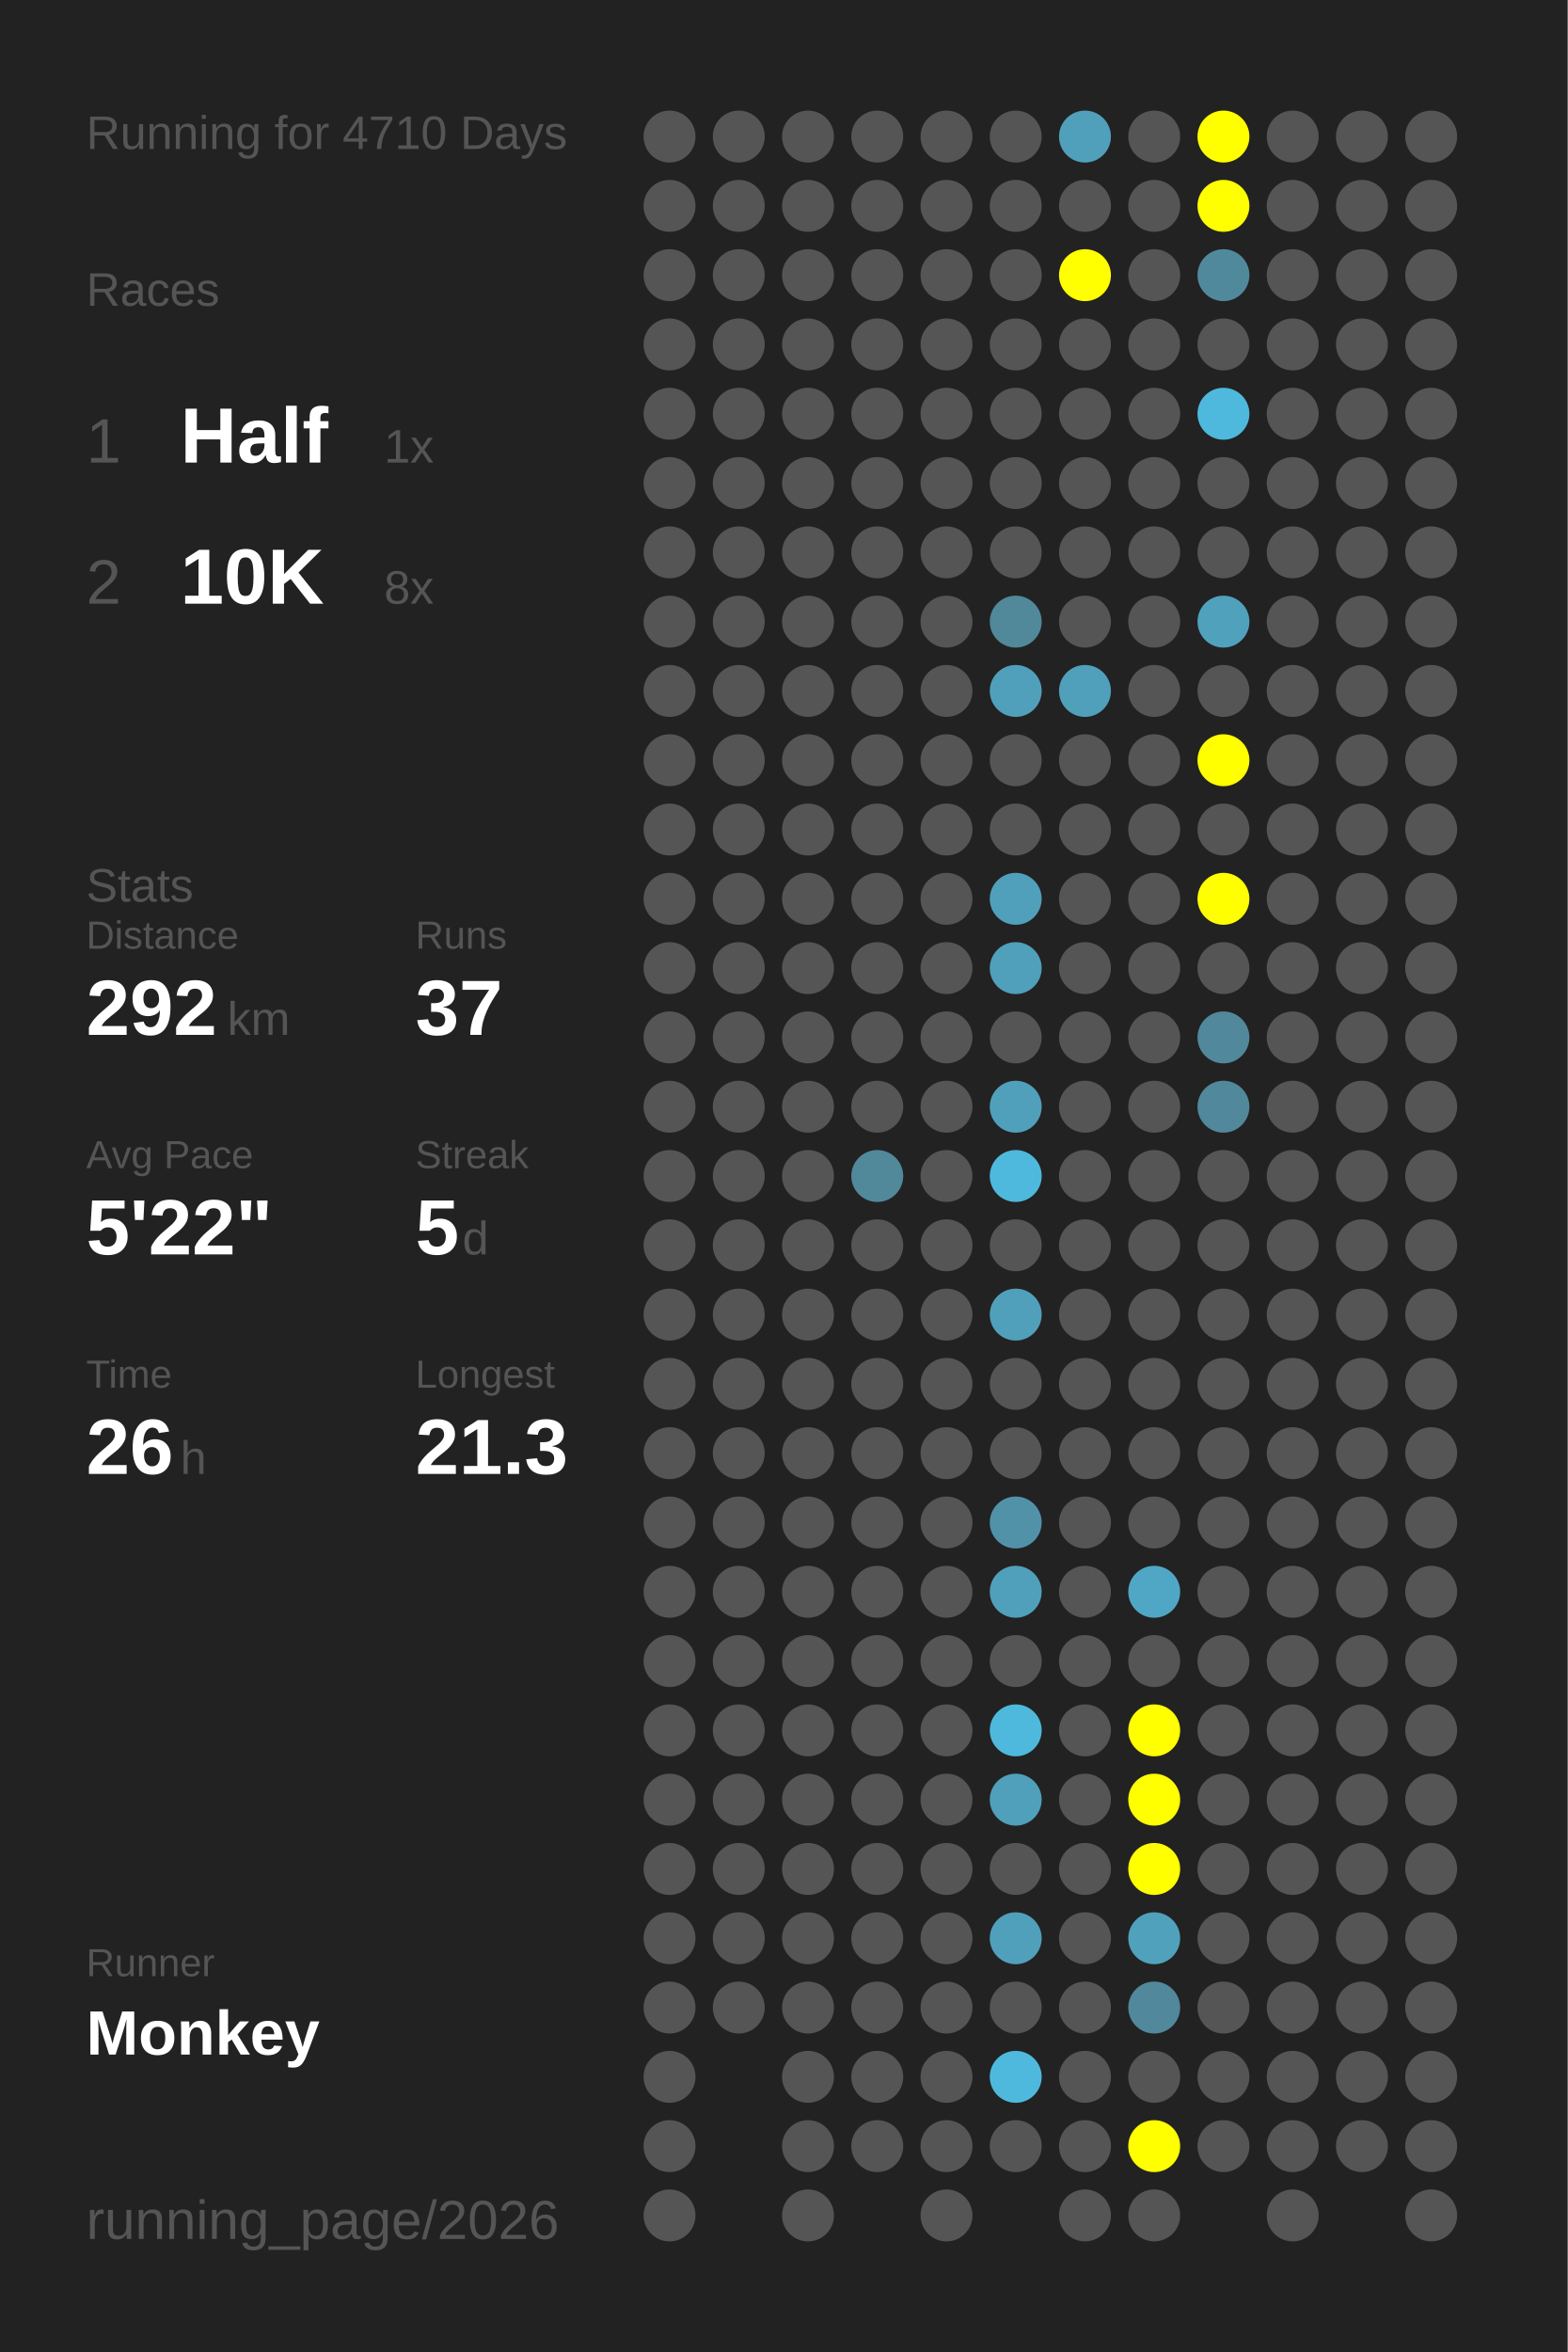
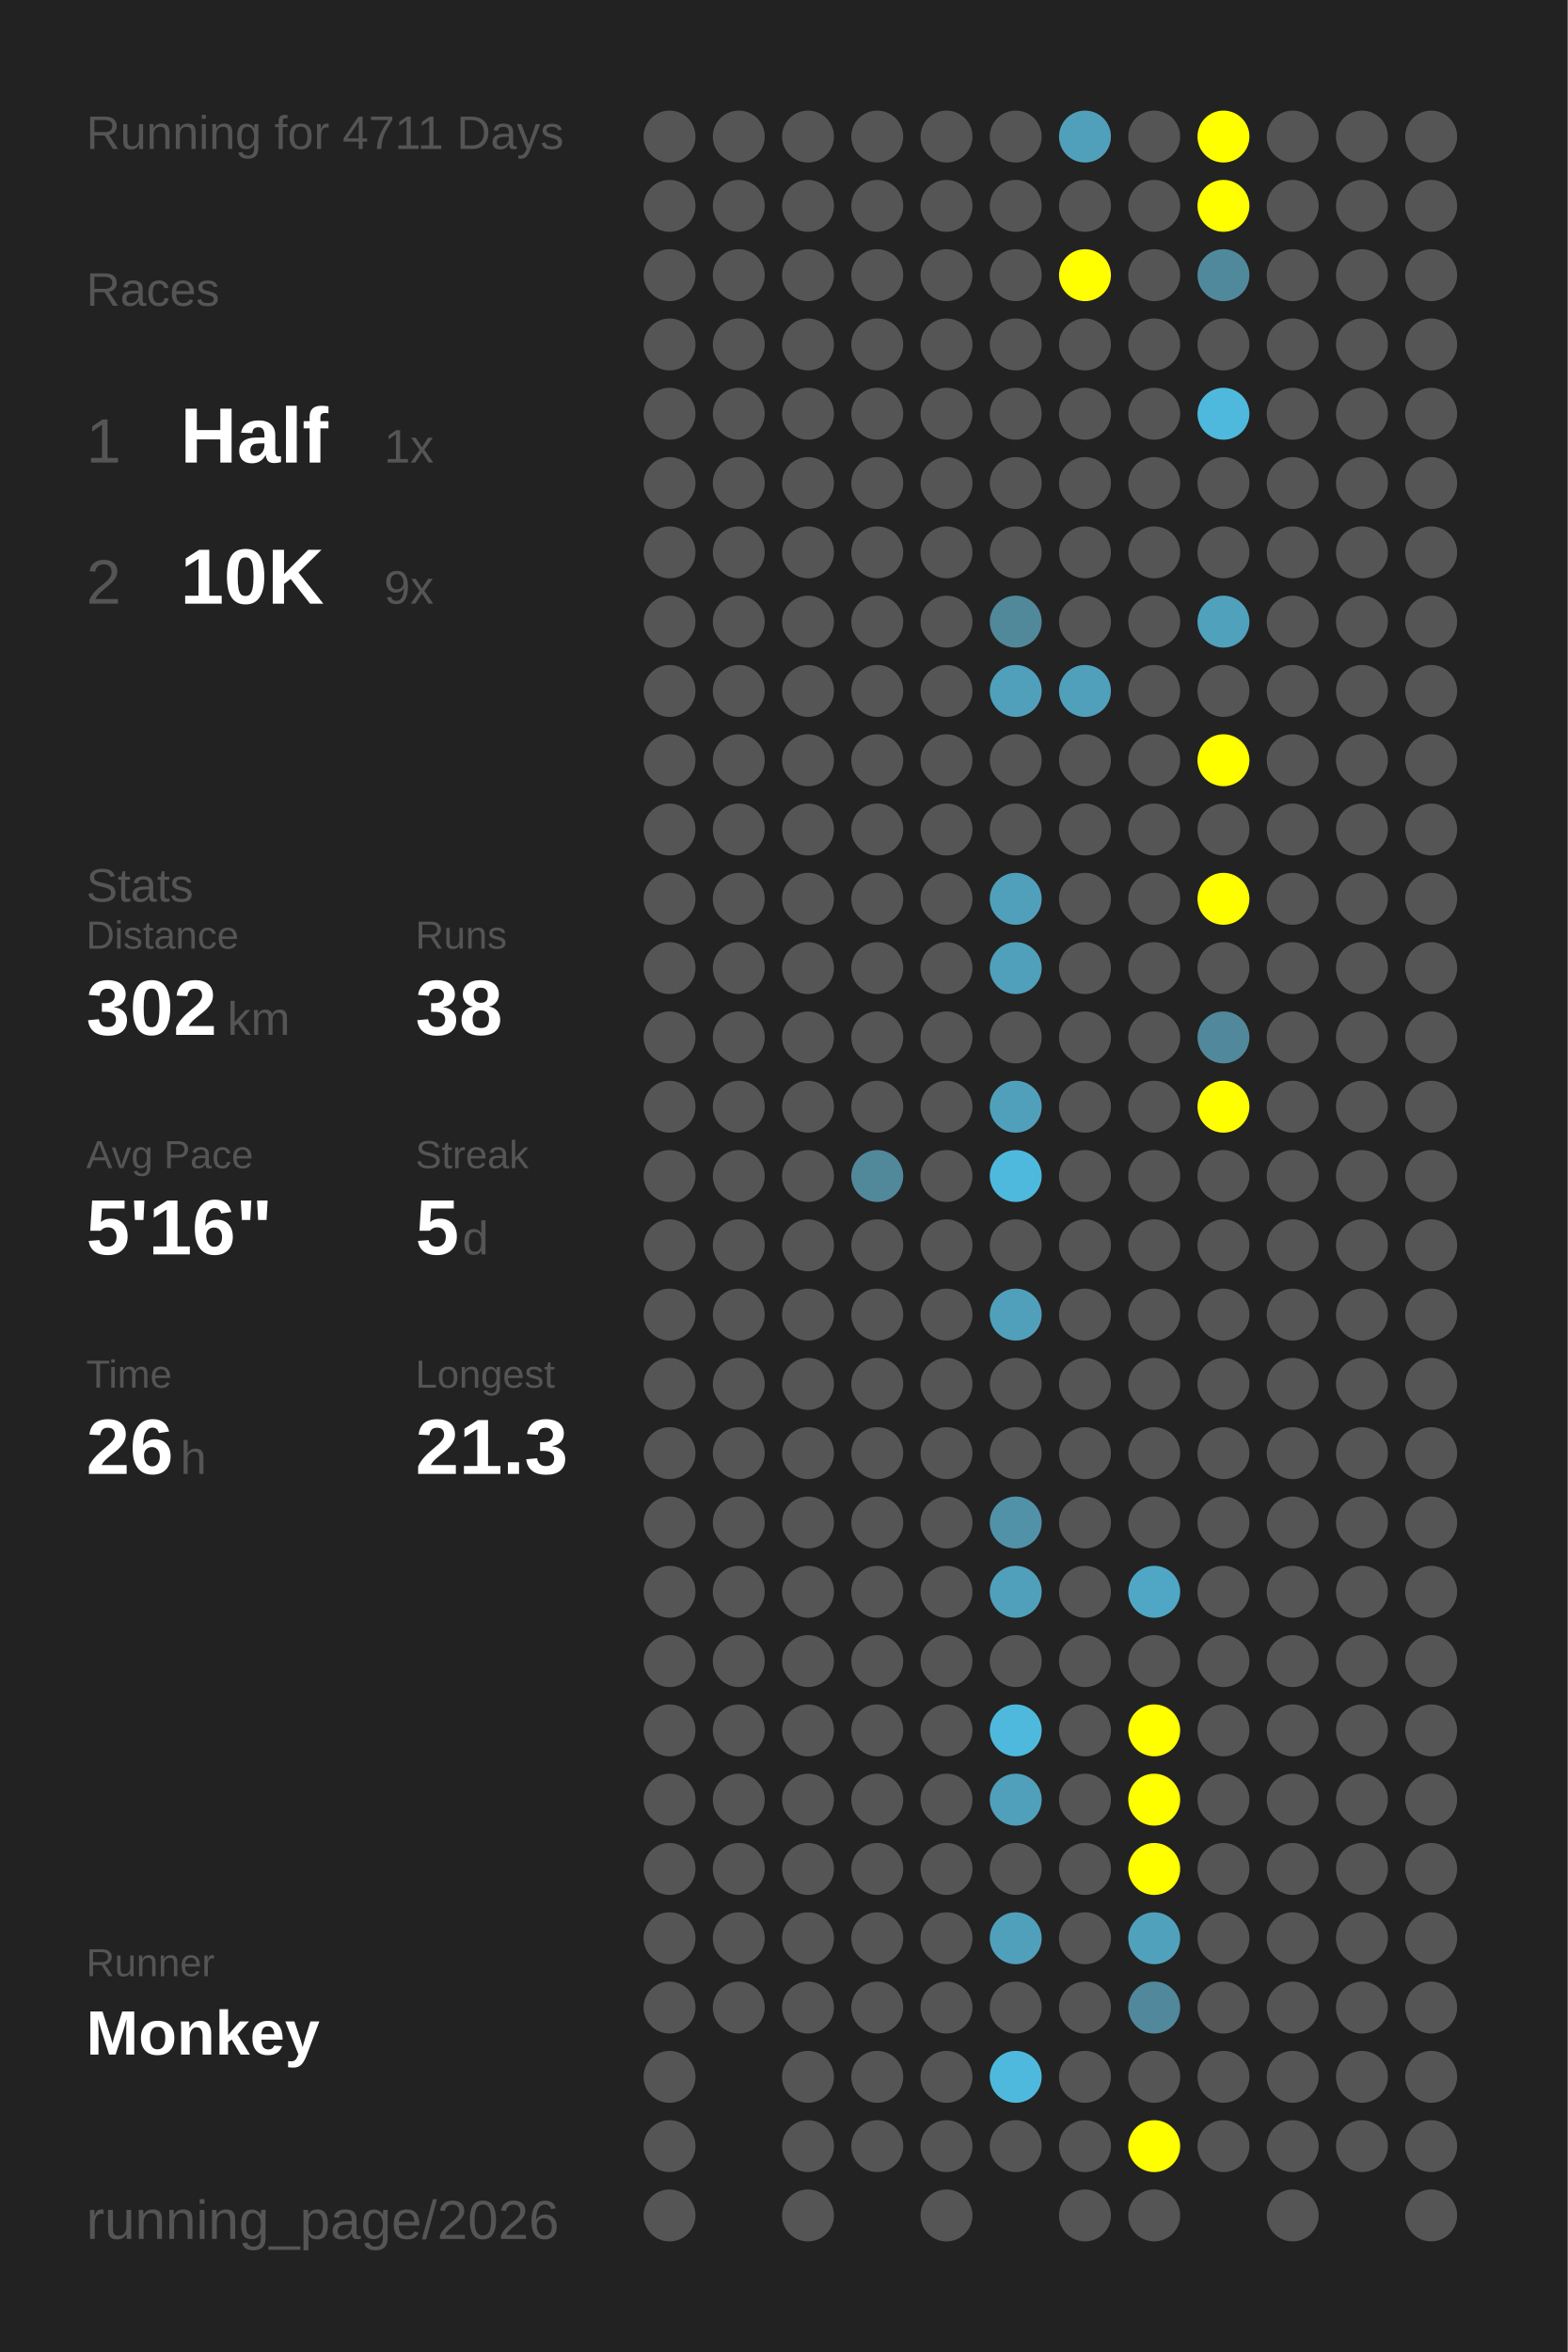
<svg xmlns="http://www.w3.org/2000/svg" baseProfile="full" height="300mm" version="1.1" viewBox="0,0,200,300" width="200mm">
  <defs />
  <rect fill="#222222" height="300" width="200" x="0" y="0" />
-   <text fill="#555555" style="font-size:6px; font-family:Arial;" x="11" y="19">Running for 4710 Days</text>
+   <text fill="#555555" style="font-size:6px; font-family:Arial;" x="11" y="19">Running for 4711 Days</text>
  <text fill="#555555" style="font-size:6px; font-family:Arial;" x="11" y="39">Races</text>
  <text fill="#555555" style="font-size:8px; font-family:Arial;" x="11" y="59">1</text>
  <text fill="#FFFFFF" style="font-size:10px; font-family:Arial; font-weight:bold;" x="23" y="59">Half</text>
  <text fill="#555555" style="font-size:6px; font-family:Arial;" x="49" y="59">1x</text>
  <text fill="#555555" style="font-size:8px; font-family:Arial;" x="11" y="77">2</text>
  <text fill="#FFFFFF" style="font-size:10px; font-family:Arial; font-weight:bold;" x="23" y="77">10K</text>
-   <text fill="#555555" style="font-size:6px; font-family:Arial;" x="49" y="77">8x</text>
+   <text fill="#555555" style="font-size:6px; font-family:Arial;" x="49" y="77">9x</text>
  <text fill="#555555" style="font-size:6px; font-family:Arial;" x="11" y="115">Stats</text>
  <text fill="#555555" style="font-size:5px; font-family:Arial;" x="11" y="121">Distance</text>
-   <text fill="#FFFFFF" style="font-size:10px; font-family:Arial; font-weight:bold;" x="11" y="132">292</text>
+   <text fill="#FFFFFF" style="font-size:10px; font-family:Arial; font-weight:bold;" x="11" y="132">302</text>
  <text fill="#555555" style="font-size:6px; font-family:Arial;" x="29" y="132">km</text>
  <text fill="#555555" style="font-size:5px; font-family:Arial;" x="53" y="121">Runs</text>
-   <text fill="#FFFFFF" style="font-size:10px; font-family:Arial; font-weight:bold;" x="53" y="132">37</text>
+   <text fill="#FFFFFF" style="font-size:10px; font-family:Arial; font-weight:bold;" x="53" y="132">38</text>
  <text fill="#555555" style="font-size:5px; font-family:Arial;" x="11" y="149">Avg Pace</text>
-   <text fill="#FFFFFF" style="font-size:10px; font-family:Arial; font-weight:bold;" x="11" y="160">5'22"</text>
+   <text fill="#FFFFFF" style="font-size:10px; font-family:Arial; font-weight:bold;" x="11" y="160">5'16"</text>
  <text fill="#555555" style="font-size:5px; font-family:Arial;" x="53" y="149">Streak</text>
  <text fill="#FFFFFF" style="font-size:10px; font-family:Arial; font-weight:bold;" x="53" y="160">5</text>
  <text fill="#555555" style="font-size:6px; font-family:Arial;" x="59" y="160">d</text>
  <text fill="#555555" style="font-size:5px; font-family:Arial;" x="11" y="177">Time</text>
  <text fill="#FFFFFF" style="font-size:10px; font-family:Arial; font-weight:bold;" x="11" y="188">26</text>
  <text fill="#555555" style="font-size:6px; font-family:Arial;" x="23" y="188">h</text>
  <text fill="#555555" style="font-size:5px; font-family:Arial;" x="53" y="177">Longest</text>
  <text fill="#FFFFFF" style="font-size:10px; font-family:Arial; font-weight:bold;" x="53" y="188">21.3</text>
  <text fill="#555555" style="font-size:5px; font-family:Arial;" x="11" y="252.065">Runner</text>
  <text fill="#FFFFFF" style="font-size:8px; font-family:Arial; font-weight:bold;" x="11" y="262.065">Monkey</text>
  <text fill="#555555" style="font-size:7px; font-family:Arial;" x="11" y="285.581">running_page/2026</text>
  <circle cx="85.417" cy="17.419" fill="#555555" r="3.312" />
  <circle cx="85.417" cy="26.258" fill="#555555" r="3.312" />
  <circle cx="85.417" cy="35.097" fill="#555555" r="3.312" />
  <circle cx="85.417" cy="43.935" fill="#555555" r="3.312" />
  <circle cx="85.417" cy="52.774" fill="#555555" r="3.312" />
  <circle cx="85.417" cy="61.613" fill="#555555" r="3.312" />
  <circle cx="85.417" cy="70.452" fill="#555555" r="3.312" />
  <circle cx="85.417" cy="79.29" fill="#555555" r="3.312" />
  <circle cx="85.417" cy="88.129" fill="#555555" r="3.312" />
  <circle cx="85.417" cy="96.968" fill="#555555" r="3.312" />
  <circle cx="85.417" cy="105.806" fill="#555555" r="3.312" />
  <circle cx="85.417" cy="114.645" fill="#555555" r="3.312" />
  <circle cx="85.417" cy="123.484" fill="#555555" r="3.312" />
  <circle cx="85.417" cy="132.323" fill="#555555" r="3.312" />
  <circle cx="85.417" cy="141.161" fill="#555555" r="3.312" />
  <circle cx="85.417" cy="150" fill="#555555" r="3.312" />
  <circle cx="85.417" cy="158.839" fill="#555555" r="3.312" />
  <circle cx="85.417" cy="167.677" fill="#555555" r="3.312" />
  <circle cx="85.417" cy="176.516" fill="#555555" r="3.312" />
  <circle cx="85.417" cy="185.355" fill="#555555" r="3.312" />
  <circle cx="85.417" cy="194.194" fill="#555555" r="3.312" />
  <circle cx="85.417" cy="203.032" fill="#555555" r="3.312" />
  <circle cx="85.417" cy="211.871" fill="#555555" r="3.312" />
  <circle cx="85.417" cy="220.71" fill="#555555" r="3.312" />
  <circle cx="85.417" cy="229.548" fill="#555555" r="3.312" />
  <circle cx="85.417" cy="238.387" fill="#555555" r="3.312" />
  <circle cx="85.417" cy="247.226" fill="#555555" r="3.312" />
  <circle cx="85.417" cy="256.065" fill="#555555" r="3.312" />
  <circle cx="85.417" cy="264.903" fill="#555555" r="3.312" />
  <circle cx="85.417" cy="273.742" fill="#555555" r="3.312" />
  <circle cx="85.417" cy="282.581" fill="#555555" r="3.312" />
  <circle cx="94.25" cy="17.419" fill="#555555" r="3.312" />
  <circle cx="94.25" cy="26.258" fill="#555555" r="3.312" />
  <circle cx="94.25" cy="35.097" fill="#555555" r="3.312" />
  <circle cx="94.25" cy="43.935" fill="#555555" r="3.312" />
  <circle cx="94.25" cy="52.774" fill="#555555" r="3.312" />
  <circle cx="94.25" cy="61.613" fill="#555555" r="3.312" />
  <circle cx="94.25" cy="70.452" fill="#555555" r="3.312" />
  <circle cx="94.25" cy="79.29" fill="#555555" r="3.312" />
  <circle cx="94.25" cy="88.129" fill="#555555" r="3.312" />
  <circle cx="94.25" cy="96.968" fill="#555555" r="3.312" />
  <circle cx="94.25" cy="105.806" fill="#555555" r="3.312" />
  <circle cx="94.25" cy="114.645" fill="#555555" r="3.312" />
  <circle cx="94.25" cy="123.484" fill="#555555" r="3.312" />
  <circle cx="94.25" cy="132.323" fill="#555555" r="3.312" />
  <circle cx="94.25" cy="141.161" fill="#555555" r="3.312" />
  <circle cx="94.25" cy="150" fill="#555555" r="3.312" />
  <circle cx="94.25" cy="158.839" fill="#555555" r="3.312" />
  <circle cx="94.25" cy="167.677" fill="#555555" r="3.312" />
  <circle cx="94.25" cy="176.516" fill="#555555" r="3.312" />
  <circle cx="94.25" cy="185.355" fill="#555555" r="3.312" />
  <circle cx="94.25" cy="194.194" fill="#555555" r="3.312" />
  <circle cx="94.25" cy="203.032" fill="#555555" r="3.312" />
  <circle cx="94.25" cy="211.871" fill="#555555" r="3.312" />
  <circle cx="94.25" cy="220.71" fill="#555555" r="3.312" />
  <circle cx="94.25" cy="229.548" fill="#555555" r="3.312" />
  <circle cx="94.25" cy="238.387" fill="#555555" r="3.312" />
  <circle cx="94.25" cy="247.226" fill="#555555" r="3.312" />
  <circle cx="94.25" cy="256.065" fill="#555555" r="3.312" />
  <circle cx="103.083" cy="17.419" fill="#555555" r="3.312" />
  <circle cx="103.083" cy="26.258" fill="#555555" r="3.312" />
  <circle cx="103.083" cy="35.097" fill="#555555" r="3.312" />
  <circle cx="103.083" cy="43.935" fill="#555555" r="3.312" />
  <circle cx="103.083" cy="52.774" fill="#555555" r="3.312" />
  <circle cx="103.083" cy="61.613" fill="#555555" r="3.312" />
  <circle cx="103.083" cy="70.452" fill="#555555" r="3.312" />
  <circle cx="103.083" cy="79.29" fill="#555555" r="3.312" />
  <circle cx="103.083" cy="88.129" fill="#555555" r="3.312" />
  <circle cx="103.083" cy="96.968" fill="#555555" r="3.312" />
  <circle cx="103.083" cy="105.806" fill="#555555" r="3.312" />
  <circle cx="103.083" cy="114.645" fill="#555555" r="3.312" />
  <circle cx="103.083" cy="123.484" fill="#555555" r="3.312" />
  <circle cx="103.083" cy="132.323" fill="#555555" r="3.312" />
  <circle cx="103.083" cy="141.161" fill="#555555" r="3.312" />
  <circle cx="103.083" cy="150" fill="#555555" r="3.312" />
  <circle cx="103.083" cy="158.839" fill="#555555" r="3.312" />
  <circle cx="103.083" cy="167.677" fill="#555555" r="3.312" />
  <circle cx="103.083" cy="176.516" fill="#555555" r="3.312" />
  <circle cx="103.083" cy="185.355" fill="#555555" r="3.312" />
  <circle cx="103.083" cy="194.194" fill="#555555" r="3.312" />
  <circle cx="103.083" cy="203.032" fill="#555555" r="3.312" />
  <circle cx="103.083" cy="211.871" fill="#555555" r="3.312" />
  <circle cx="103.083" cy="220.71" fill="#555555" r="3.312" />
  <circle cx="103.083" cy="229.548" fill="#555555" r="3.312" />
  <circle cx="103.083" cy="238.387" fill="#555555" r="3.312" />
  <circle cx="103.083" cy="247.226" fill="#555555" r="3.312" />
  <circle cx="103.083" cy="256.065" fill="#555555" r="3.312" />
  <circle cx="103.083" cy="264.903" fill="#555555" r="3.312" />
  <circle cx="103.083" cy="273.742" fill="#555555" r="3.312" />
  <circle cx="103.083" cy="282.581" fill="#555555" r="3.312" />
  <circle cx="111.917" cy="17.419" fill="#555555" r="3.312" />
  <circle cx="111.917" cy="26.258" fill="#555555" r="3.312" />
  <circle cx="111.917" cy="35.097" fill="#555555" r="3.312" />
  <circle cx="111.917" cy="43.935" fill="#555555" r="3.312" />
  <circle cx="111.917" cy="52.774" fill="#555555" r="3.312" />
  <circle cx="111.917" cy="61.613" fill="#555555" r="3.312" />
  <circle cx="111.917" cy="70.452" fill="#555555" r="3.312" />
  <circle cx="111.917" cy="79.29" fill="#555555" r="3.312" />
  <circle cx="111.917" cy="88.129" fill="#555555" r="3.312" />
  <circle cx="111.917" cy="96.968" fill="#555555" r="3.312" />
  <circle cx="111.917" cy="105.806" fill="#555555" r="3.312" />
  <circle cx="111.917" cy="114.645" fill="#555555" r="3.312" />
  <circle cx="111.917" cy="123.484" fill="#555555" r="3.312" />
  <circle cx="111.917" cy="132.323" fill="#555555" r="3.312" />
  <circle cx="111.917" cy="141.161" fill="#555555" r="3.312" />
  <circle cx="111.917" cy="150" fill="#51899b" r="3.312" />
  <circle cx="111.917" cy="158.839" fill="#555555" r="3.312" />
  <circle cx="111.917" cy="167.677" fill="#555555" r="3.312" />
  <circle cx="111.917" cy="176.516" fill="#555555" r="3.312" />
  <circle cx="111.917" cy="185.355" fill="#555555" r="3.312" />
  <circle cx="111.917" cy="194.194" fill="#555555" r="3.312" />
  <circle cx="111.917" cy="203.032" fill="#555555" r="3.312" />
  <circle cx="111.917" cy="211.871" fill="#555555" r="3.312" />
  <circle cx="111.917" cy="220.71" fill="#555555" r="3.312" />
  <circle cx="111.917" cy="229.548" fill="#555555" r="3.312" />
  <circle cx="111.917" cy="238.387" fill="#555555" r="3.312" />
  <circle cx="111.917" cy="247.226" fill="#555555" r="3.312" />
  <circle cx="111.917" cy="256.065" fill="#555555" r="3.312" />
  <circle cx="111.917" cy="264.903" fill="#555555" r="3.312" />
  <circle cx="111.917" cy="273.742" fill="#555555" r="3.312" />
  <circle cx="120.75" cy="17.419" fill="#555555" r="3.312" />
  <circle cx="120.75" cy="26.258" fill="#555555" r="3.312" />
  <circle cx="120.75" cy="35.097" fill="#555555" r="3.312" />
  <circle cx="120.75" cy="43.935" fill="#555555" r="3.312" />
  <circle cx="120.75" cy="52.774" fill="#555555" r="3.312" />
  <circle cx="120.75" cy="61.613" fill="#555555" r="3.312" />
  <circle cx="120.75" cy="70.452" fill="#555555" r="3.312" />
  <circle cx="120.75" cy="79.29" fill="#555555" r="3.312" />
  <circle cx="120.75" cy="88.129" fill="#555555" r="3.312" />
  <circle cx="120.75" cy="96.968" fill="#555555" r="3.312" />
  <circle cx="120.75" cy="105.806" fill="#555555" r="3.312" />
  <circle cx="120.75" cy="114.645" fill="#555555" r="3.312" />
  <circle cx="120.75" cy="123.484" fill="#555555" r="3.312" />
  <circle cx="120.75" cy="132.323" fill="#555555" r="3.312" />
  <circle cx="120.75" cy="141.161" fill="#555555" r="3.312" />
  <circle cx="120.75" cy="150" fill="#555555" r="3.312" />
  <circle cx="120.75" cy="158.839" fill="#555555" r="3.312" />
  <circle cx="120.75" cy="167.677" fill="#555555" r="3.312" />
  <circle cx="120.75" cy="176.516" fill="#555555" r="3.312" />
  <circle cx="120.75" cy="185.355" fill="#555555" r="3.312" />
  <circle cx="120.75" cy="194.194" fill="#555555" r="3.312" />
  <circle cx="120.75" cy="203.032" fill="#555555" r="3.312" />
  <circle cx="120.75" cy="211.871" fill="#555555" r="3.312" />
  <circle cx="120.75" cy="220.71" fill="#555555" r="3.312" />
  <circle cx="120.75" cy="229.548" fill="#555555" r="3.312" />
  <circle cx="120.75" cy="238.387" fill="#555555" r="3.312" />
  <circle cx="120.75" cy="247.226" fill="#555555" r="3.312" />
  <circle cx="120.75" cy="256.065" fill="#555555" r="3.312" />
  <circle cx="120.75" cy="264.903" fill="#555555" r="3.312" />
  <circle cx="120.75" cy="273.742" fill="#555555" r="3.312" />
  <circle cx="120.75" cy="282.581" fill="#555555" r="3.312" />
  <circle cx="129.583" cy="17.419" fill="#555555" r="3.312" />
  <circle cx="129.583" cy="26.258" fill="#555555" r="3.312" />
  <circle cx="129.583" cy="35.097" fill="#555555" r="3.312" />
  <circle cx="129.583" cy="43.935" fill="#555555" r="3.312" />
  <circle cx="129.583" cy="52.774" fill="#555555" r="3.312" />
  <circle cx="129.583" cy="61.613" fill="#555555" r="3.312" />
  <circle cx="129.583" cy="70.452" fill="#555555" r="3.312" />
  <circle cx="129.583" cy="79.29" fill="#51889a" r="3.312" />
  <circle cx="129.583" cy="88.129" fill="#50a0bb" r="3.312" />
  <circle cx="129.583" cy="96.968" fill="#555555" r="3.312" />
  <circle cx="129.583" cy="105.806" fill="#555555" r="3.312" />
  <circle cx="129.583" cy="114.645" fill="#50a0bb" r="3.312" />
  <circle cx="129.583" cy="123.484" fill="#50a0bb" r="3.312" />
  <circle cx="129.583" cy="132.323" fill="#555555" r="3.312" />
  <circle cx="129.583" cy="141.161" fill="#50a0bb" r="3.312" />
  <circle cx="129.583" cy="150" fill="#4eb9dd" r="3.312" />
  <circle cx="129.583" cy="158.839" fill="#555555" r="3.312" />
  <circle cx="129.583" cy="167.677" fill="#50a0bb" r="3.312" />
  <circle cx="129.583" cy="176.516" fill="#555555" r="3.312" />
  <circle cx="129.583" cy="185.355" fill="#555555" r="3.312" />
  <circle cx="129.583" cy="194.194" fill="#5192a9" r="3.312" />
  <circle cx="129.583" cy="203.032" fill="#50a0bb" r="3.312" />
  <circle cx="129.583" cy="211.871" fill="#555555" r="3.312" />
  <circle cx="129.583" cy="220.71" fill="#4eb9dd" r="3.312" />
  <circle cx="129.583" cy="229.548" fill="#50a0bb" r="3.312" />
  <circle cx="129.583" cy="238.387" fill="#555555" r="3.312" />
  <circle cx="129.583" cy="247.226" fill="#50a0bb" r="3.312" />
  <circle cx="129.583" cy="256.065" fill="#555555" r="3.312" />
  <circle cx="129.583" cy="264.903" fill="#4eb9dd" r="3.312" />
  <circle cx="129.583" cy="273.742" fill="#555555" r="3.312" />
  <circle cx="138.417" cy="17.419" fill="#50a0bb" r="3.312" />
  <circle cx="138.417" cy="26.258" fill="#555555" r="3.312" />
  <circle cx="138.417" cy="35.097" fill="#FFFF00" r="3.312" />
  <circle cx="138.417" cy="43.935" fill="#555555" r="3.312" />
  <circle cx="138.417" cy="52.774" fill="#555555" r="3.312" />
  <circle cx="138.417" cy="61.613" fill="#555555" r="3.312" />
  <circle cx="138.417" cy="70.452" fill="#555555" r="3.312" />
  <circle cx="138.417" cy="79.29" fill="#555555" r="3.312" />
  <circle cx="138.417" cy="88.129" fill="#50a0bb" r="3.312" />
  <circle cx="138.417" cy="96.968" fill="#555555" r="3.312" />
  <circle cx="138.417" cy="105.806" fill="#555555" r="3.312" />
  <circle cx="138.417" cy="114.645" fill="#555555" r="3.312" />
  <circle cx="138.417" cy="123.484" fill="#555555" r="3.312" />
  <circle cx="138.417" cy="132.323" fill="#555555" r="3.312" />
  <circle cx="138.417" cy="141.161" fill="#555555" r="3.312" />
  <circle cx="138.417" cy="150" fill="#555555" r="3.312" />
  <circle cx="138.417" cy="158.839" fill="#555555" r="3.312" />
  <circle cx="138.417" cy="167.677" fill="#555555" r="3.312" />
  <circle cx="138.417" cy="176.516" fill="#555555" r="3.312" />
  <circle cx="138.417" cy="185.355" fill="#555555" r="3.312" />
  <circle cx="138.417" cy="194.194" fill="#555555" r="3.312" />
  <circle cx="138.417" cy="203.032" fill="#555555" r="3.312" />
  <circle cx="138.417" cy="211.871" fill="#555555" r="3.312" />
  <circle cx="138.417" cy="220.71" fill="#555555" r="3.312" />
  <circle cx="138.417" cy="229.548" fill="#555555" r="3.312" />
  <circle cx="138.417" cy="238.387" fill="#555555" r="3.312" />
  <circle cx="138.417" cy="247.226" fill="#555555" r="3.312" />
  <circle cx="138.417" cy="256.065" fill="#555555" r="3.312" />
  <circle cx="138.417" cy="264.903" fill="#555555" r="3.312" />
  <circle cx="138.417" cy="273.742" fill="#555555" r="3.312" />
  <circle cx="138.417" cy="282.581" fill="#555555" r="3.312" />
  <circle cx="147.25" cy="17.419" fill="#555555" r="3.312" />
  <circle cx="147.25" cy="26.258" fill="#555555" r="3.312" />
  <circle cx="147.25" cy="35.097" fill="#555555" r="3.312" />
  <circle cx="147.25" cy="43.935" fill="#555555" r="3.312" />
  <circle cx="147.25" cy="52.774" fill="#555555" r="3.312" />
  <circle cx="147.25" cy="61.613" fill="#555555" r="3.312" />
  <circle cx="147.25" cy="70.452" fill="#555555" r="3.312" />
  <circle cx="147.25" cy="79.29" fill="#555555" r="3.312" />
  <circle cx="147.25" cy="88.129" fill="#555555" r="3.312" />
  <circle cx="147.25" cy="96.968" fill="#555555" r="3.312" />
  <circle cx="147.25" cy="105.806" fill="#555555" r="3.312" />
  <circle cx="147.25" cy="114.645" fill="#555555" r="3.312" />
  <circle cx="147.25" cy="123.484" fill="#555555" r="3.312" />
  <circle cx="147.25" cy="132.323" fill="#555555" r="3.312" />
  <circle cx="147.25" cy="141.161" fill="#555555" r="3.312" />
  <circle cx="147.25" cy="150" fill="#555555" r="3.312" />
  <circle cx="147.25" cy="158.839" fill="#555555" r="3.312" />
  <circle cx="147.25" cy="167.677" fill="#555555" r="3.312" />
  <circle cx="147.25" cy="176.516" fill="#555555" r="3.312" />
  <circle cx="147.25" cy="185.355" fill="#555555" r="3.312" />
  <circle cx="147.25" cy="194.194" fill="#555555" r="3.312" />
  <circle cx="147.25" cy="203.032" fill="#4fa7c5" r="3.312" />
  <circle cx="147.25" cy="211.871" fill="#555555" r="3.312" />
  <circle cx="147.25" cy="220.71" fill="#FFFF00" r="3.312" />
  <circle cx="147.25" cy="229.548" fill="#FFFF00" r="3.312" />
  <circle cx="147.25" cy="238.387" fill="#FFFF00" r="3.312" />
  <circle cx="147.25" cy="247.226" fill="#50a1bc" r="3.312" />
  <circle cx="147.25" cy="256.065" fill="#51889b" r="3.312" />
  <circle cx="147.25" cy="264.903" fill="#555555" r="3.312" />
  <circle cx="147.25" cy="273.742" fill="#FFFF00" r="3.312" />
  <circle cx="147.25" cy="282.581" fill="#555555" r="3.312" />
  <circle cx="156.083" cy="17.419" fill="#FFFF00" r="3.312" />
  <circle cx="156.083" cy="26.258" fill="#FFFF00" r="3.312" />
  <circle cx="156.083" cy="35.097" fill="#51899c" r="3.312" />
  <circle cx="156.083" cy="43.935" fill="#555555" r="3.312" />
  <circle cx="156.083" cy="52.774" fill="#4eb9dd" r="3.312" />
  <circle cx="156.083" cy="61.613" fill="#555555" r="3.312" />
  <circle cx="156.083" cy="70.452" fill="#555555" r="3.312" />
  <circle cx="156.083" cy="79.29" fill="#50a1bc" r="3.312" />
  <circle cx="156.083" cy="88.129" fill="#555555" r="3.312" />
  <circle cx="156.083" cy="96.968" fill="#FFFF00" r="3.312" />
  <circle cx="156.083" cy="105.806" fill="#555555" r="3.312" />
  <circle cx="156.083" cy="114.645" fill="#FFFF00" r="3.312" />
  <circle cx="156.083" cy="123.484" fill="#555555" r="3.312" />
  <circle cx="156.083" cy="132.323" fill="#51889b" r="3.312" />
-   <circle cx="156.083" cy="141.161" fill="#51889b" r="3.312" />
+   <circle cx="156.083" cy="141.161" fill="#FFFF00" r="3.312" />
  <circle cx="156.083" cy="150" fill="#555555" r="3.312" />
  <circle cx="156.083" cy="158.839" fill="#555555" r="3.312" />
  <circle cx="156.083" cy="167.677" fill="#555555" r="3.312" />
  <circle cx="156.083" cy="176.516" fill="#555555" r="3.312" />
  <circle cx="156.083" cy="185.355" fill="#555555" r="3.312" />
  <circle cx="156.083" cy="194.194" fill="#555555" r="3.312" />
  <circle cx="156.083" cy="203.032" fill="#555555" r="3.312" />
  <circle cx="156.083" cy="211.871" fill="#555555" r="3.312" />
  <circle cx="156.083" cy="220.71" fill="#555555" r="3.312" />
  <circle cx="156.083" cy="229.548" fill="#555555" r="3.312" />
  <circle cx="156.083" cy="238.387" fill="#555555" r="3.312" />
  <circle cx="156.083" cy="247.226" fill="#555555" r="3.312" />
  <circle cx="156.083" cy="256.065" fill="#555555" r="3.312" />
  <circle cx="156.083" cy="264.903" fill="#555555" r="3.312" />
  <circle cx="156.083" cy="273.742" fill="#555555" r="3.312" />
  <circle cx="164.917" cy="17.419" fill="#555555" r="3.312" />
  <circle cx="164.917" cy="26.258" fill="#555555" r="3.312" />
  <circle cx="164.917" cy="35.097" fill="#555555" r="3.312" />
  <circle cx="164.917" cy="43.935" fill="#555555" r="3.312" />
  <circle cx="164.917" cy="52.774" fill="#555555" r="3.312" />
  <circle cx="164.917" cy="61.613" fill="#555555" r="3.312" />
  <circle cx="164.917" cy="70.452" fill="#555555" r="3.312" />
  <circle cx="164.917" cy="79.29" fill="#555555" r="3.312" />
  <circle cx="164.917" cy="88.129" fill="#555555" r="3.312" />
  <circle cx="164.917" cy="96.968" fill="#555555" r="3.312" />
  <circle cx="164.917" cy="105.806" fill="#555555" r="3.312" />
  <circle cx="164.917" cy="114.645" fill="#555555" r="3.312" />
  <circle cx="164.917" cy="123.484" fill="#555555" r="3.312" />
  <circle cx="164.917" cy="132.323" fill="#555555" r="3.312" />
  <circle cx="164.917" cy="141.161" fill="#555555" r="3.312" />
  <circle cx="164.917" cy="150" fill="#555555" r="3.312" />
  <circle cx="164.917" cy="158.839" fill="#555555" r="3.312" />
  <circle cx="164.917" cy="167.677" fill="#555555" r="3.312" />
  <circle cx="164.917" cy="176.516" fill="#555555" r="3.312" />
  <circle cx="164.917" cy="185.355" fill="#555555" r="3.312" />
  <circle cx="164.917" cy="194.194" fill="#555555" r="3.312" />
  <circle cx="164.917" cy="203.032" fill="#555555" r="3.312" />
  <circle cx="164.917" cy="211.871" fill="#555555" r="3.312" />
  <circle cx="164.917" cy="220.71" fill="#555555" r="3.312" />
  <circle cx="164.917" cy="229.548" fill="#555555" r="3.312" />
  <circle cx="164.917" cy="238.387" fill="#555555" r="3.312" />
  <circle cx="164.917" cy="247.226" fill="#555555" r="3.312" />
  <circle cx="164.917" cy="256.065" fill="#555555" r="3.312" />
  <circle cx="164.917" cy="264.903" fill="#555555" r="3.312" />
  <circle cx="164.917" cy="273.742" fill="#555555" r="3.312" />
  <circle cx="164.917" cy="282.581" fill="#555555" r="3.312" />
  <circle cx="173.75" cy="17.419" fill="#555555" r="3.312" />
  <circle cx="173.75" cy="26.258" fill="#555555" r="3.312" />
  <circle cx="173.75" cy="35.097" fill="#555555" r="3.312" />
  <circle cx="173.75" cy="43.935" fill="#555555" r="3.312" />
  <circle cx="173.75" cy="52.774" fill="#555555" r="3.312" />
  <circle cx="173.75" cy="61.613" fill="#555555" r="3.312" />
  <circle cx="173.75" cy="70.452" fill="#555555" r="3.312" />
  <circle cx="173.75" cy="79.29" fill="#555555" r="3.312" />
  <circle cx="173.75" cy="88.129" fill="#555555" r="3.312" />
  <circle cx="173.75" cy="96.968" fill="#555555" r="3.312" />
  <circle cx="173.75" cy="105.806" fill="#555555" r="3.312" />
  <circle cx="173.75" cy="114.645" fill="#555555" r="3.312" />
  <circle cx="173.75" cy="123.484" fill="#555555" r="3.312" />
  <circle cx="173.75" cy="132.323" fill="#555555" r="3.312" />
  <circle cx="173.75" cy="141.161" fill="#555555" r="3.312" />
  <circle cx="173.75" cy="150" fill="#555555" r="3.312" />
  <circle cx="173.75" cy="158.839" fill="#555555" r="3.312" />
  <circle cx="173.75" cy="167.677" fill="#555555" r="3.312" />
  <circle cx="173.75" cy="176.516" fill="#555555" r="3.312" />
  <circle cx="173.75" cy="185.355" fill="#555555" r="3.312" />
  <circle cx="173.75" cy="194.194" fill="#555555" r="3.312" />
  <circle cx="173.75" cy="203.032" fill="#555555" r="3.312" />
  <circle cx="173.75" cy="211.871" fill="#555555" r="3.312" />
  <circle cx="173.75" cy="220.71" fill="#555555" r="3.312" />
  <circle cx="173.75" cy="229.548" fill="#555555" r="3.312" />
  <circle cx="173.75" cy="238.387" fill="#555555" r="3.312" />
  <circle cx="173.75" cy="247.226" fill="#555555" r="3.312" />
  <circle cx="173.75" cy="256.065" fill="#555555" r="3.312" />
  <circle cx="173.75" cy="264.903" fill="#555555" r="3.312" />
  <circle cx="173.75" cy="273.742" fill="#555555" r="3.312" />
  <circle cx="182.583" cy="17.419" fill="#555555" r="3.312" />
  <circle cx="182.583" cy="26.258" fill="#555555" r="3.312" />
  <circle cx="182.583" cy="35.097" fill="#555555" r="3.312" />
  <circle cx="182.583" cy="43.935" fill="#555555" r="3.312" />
  <circle cx="182.583" cy="52.774" fill="#555555" r="3.312" />
  <circle cx="182.583" cy="61.613" fill="#555555" r="3.312" />
  <circle cx="182.583" cy="70.452" fill="#555555" r="3.312" />
  <circle cx="182.583" cy="79.29" fill="#555555" r="3.312" />
  <circle cx="182.583" cy="88.129" fill="#555555" r="3.312" />
  <circle cx="182.583" cy="96.968" fill="#555555" r="3.312" />
  <circle cx="182.583" cy="105.806" fill="#555555" r="3.312" />
  <circle cx="182.583" cy="114.645" fill="#555555" r="3.312" />
  <circle cx="182.583" cy="123.484" fill="#555555" r="3.312" />
  <circle cx="182.583" cy="132.323" fill="#555555" r="3.312" />
  <circle cx="182.583" cy="141.161" fill="#555555" r="3.312" />
  <circle cx="182.583" cy="150" fill="#555555" r="3.312" />
  <circle cx="182.583" cy="158.839" fill="#555555" r="3.312" />
  <circle cx="182.583" cy="167.677" fill="#555555" r="3.312" />
  <circle cx="182.583" cy="176.516" fill="#555555" r="3.312" />
  <circle cx="182.583" cy="185.355" fill="#555555" r="3.312" />
  <circle cx="182.583" cy="194.194" fill="#555555" r="3.312" />
  <circle cx="182.583" cy="203.032" fill="#555555" r="3.312" />
  <circle cx="182.583" cy="211.871" fill="#555555" r="3.312" />
  <circle cx="182.583" cy="220.71" fill="#555555" r="3.312" />
  <circle cx="182.583" cy="229.548" fill="#555555" r="3.312" />
  <circle cx="182.583" cy="238.387" fill="#555555" r="3.312" />
  <circle cx="182.583" cy="247.226" fill="#555555" r="3.312" />
  <circle cx="182.583" cy="256.065" fill="#555555" r="3.312" />
  <circle cx="182.583" cy="264.903" fill="#555555" r="3.312" />
  <circle cx="182.583" cy="273.742" fill="#555555" r="3.312" />
  <circle cx="182.583" cy="282.581" fill="#555555" r="3.312" />
</svg>
